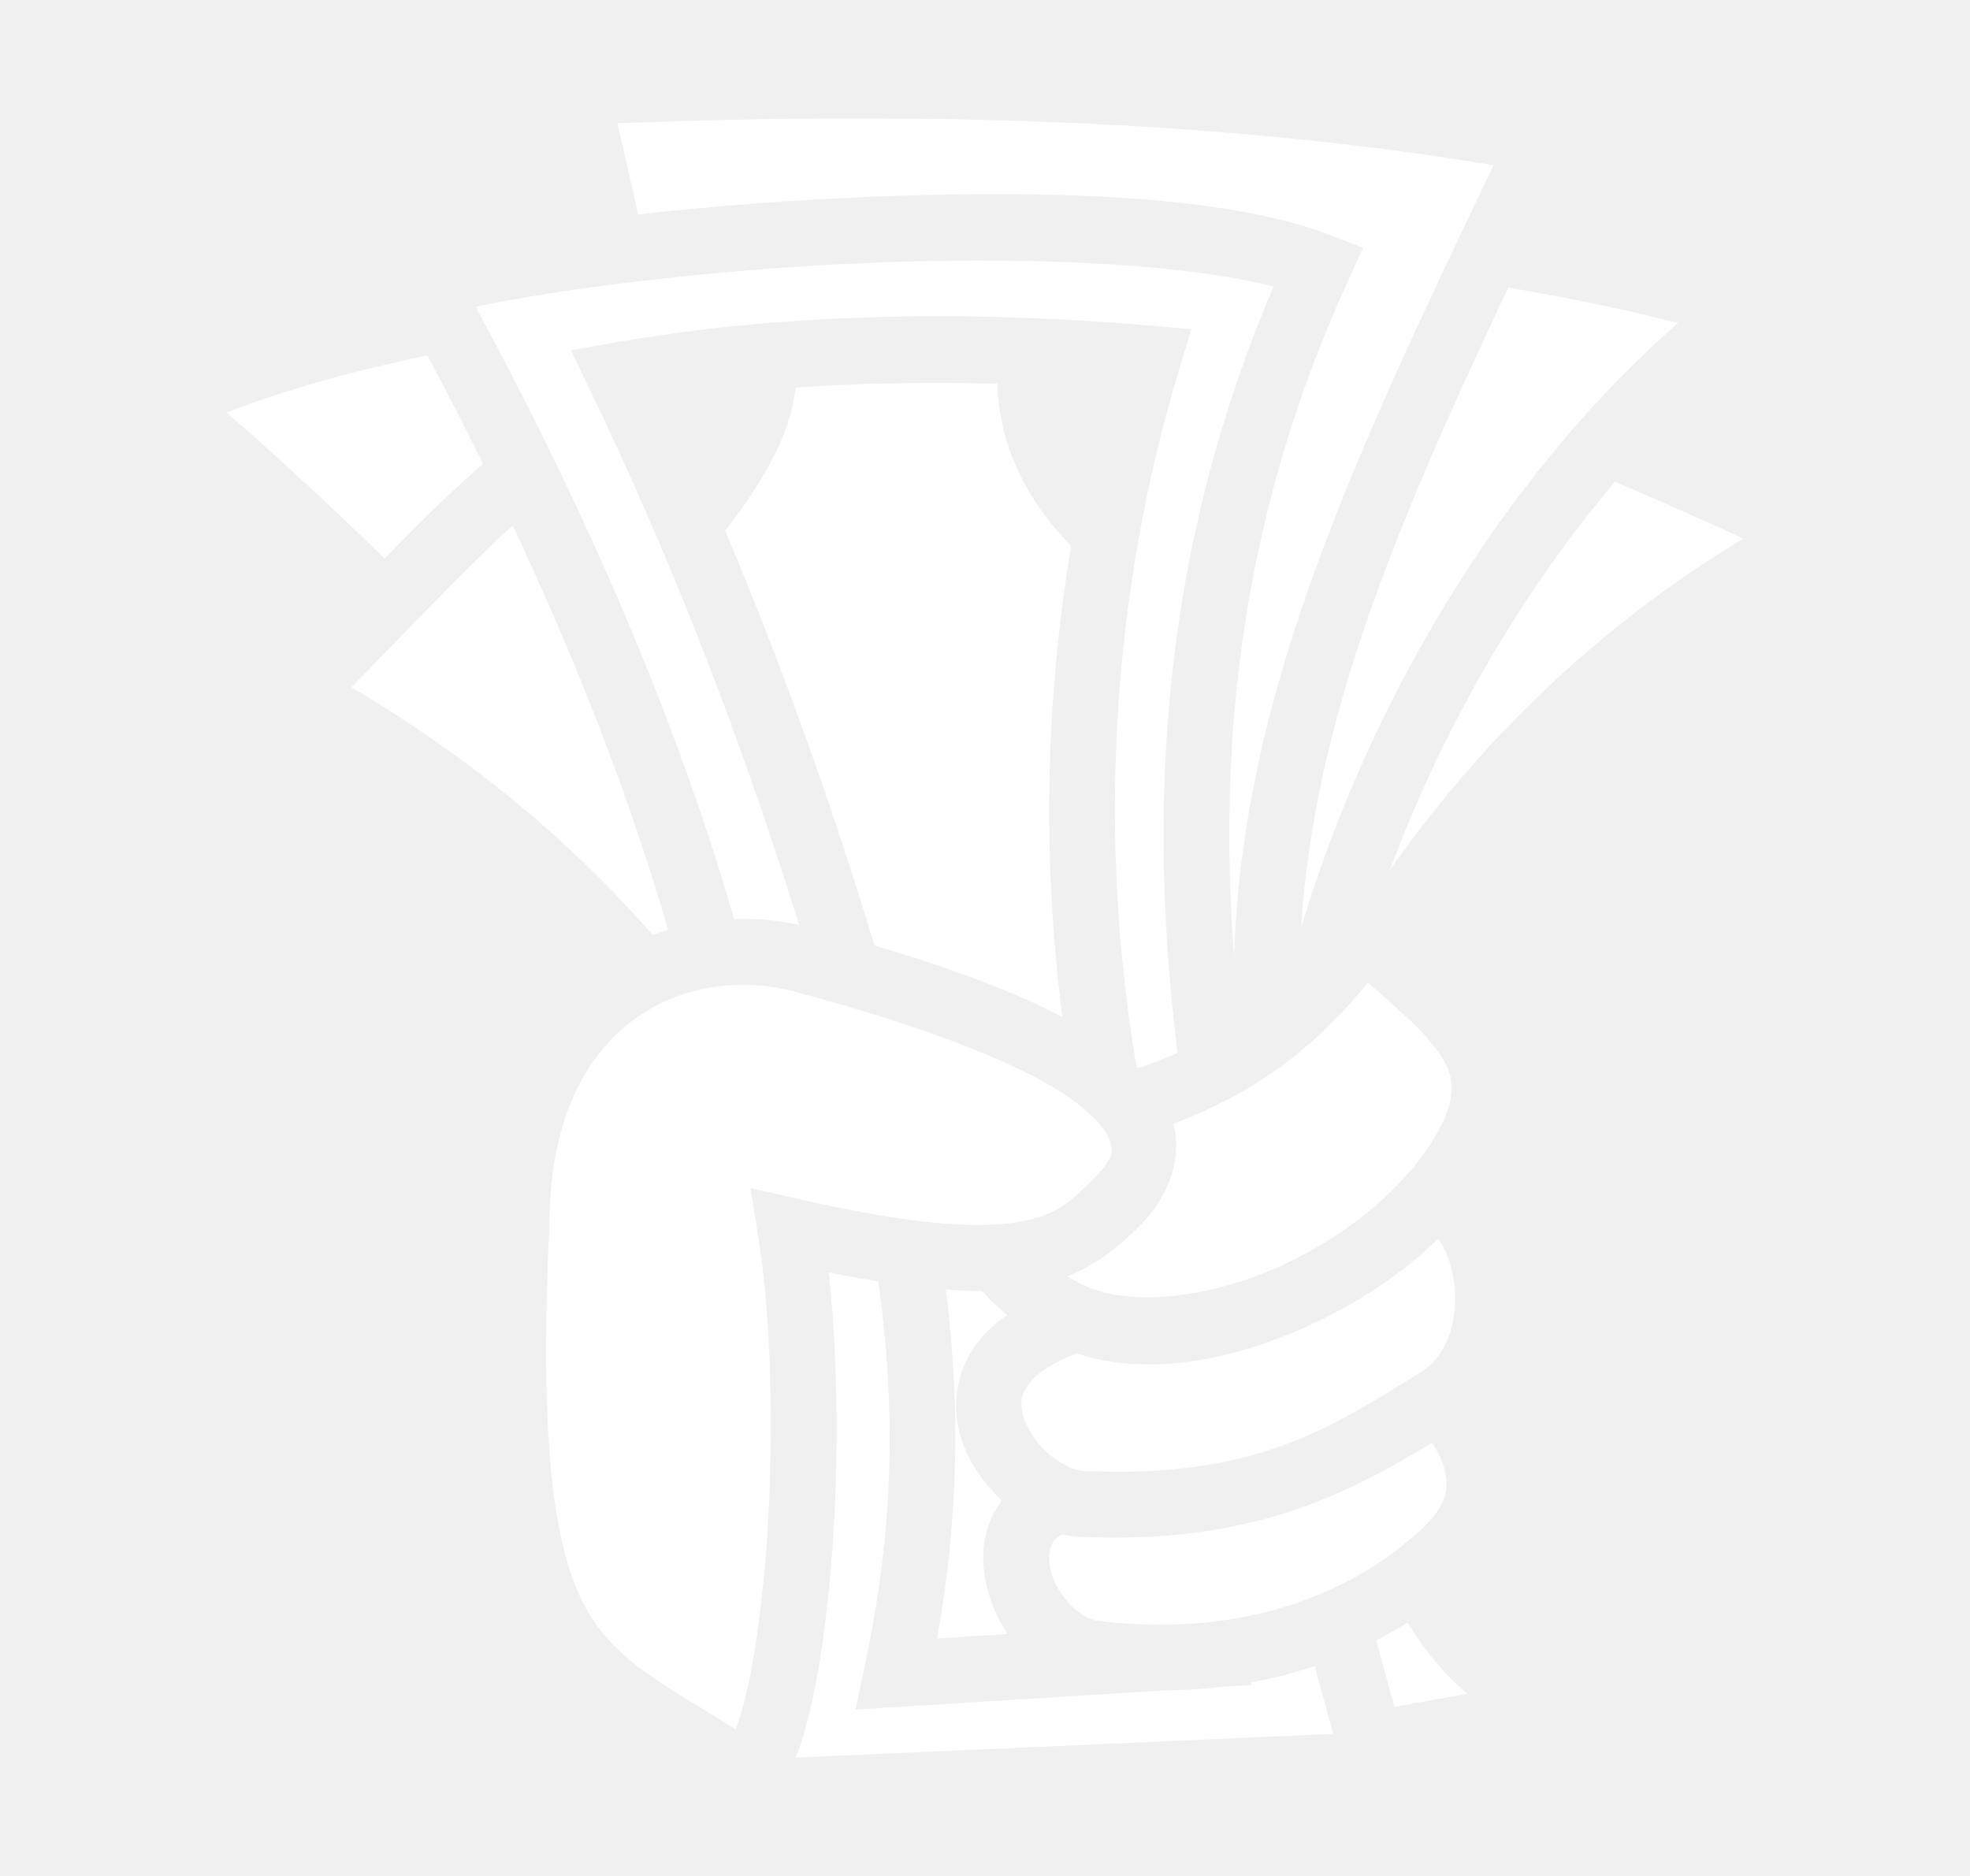
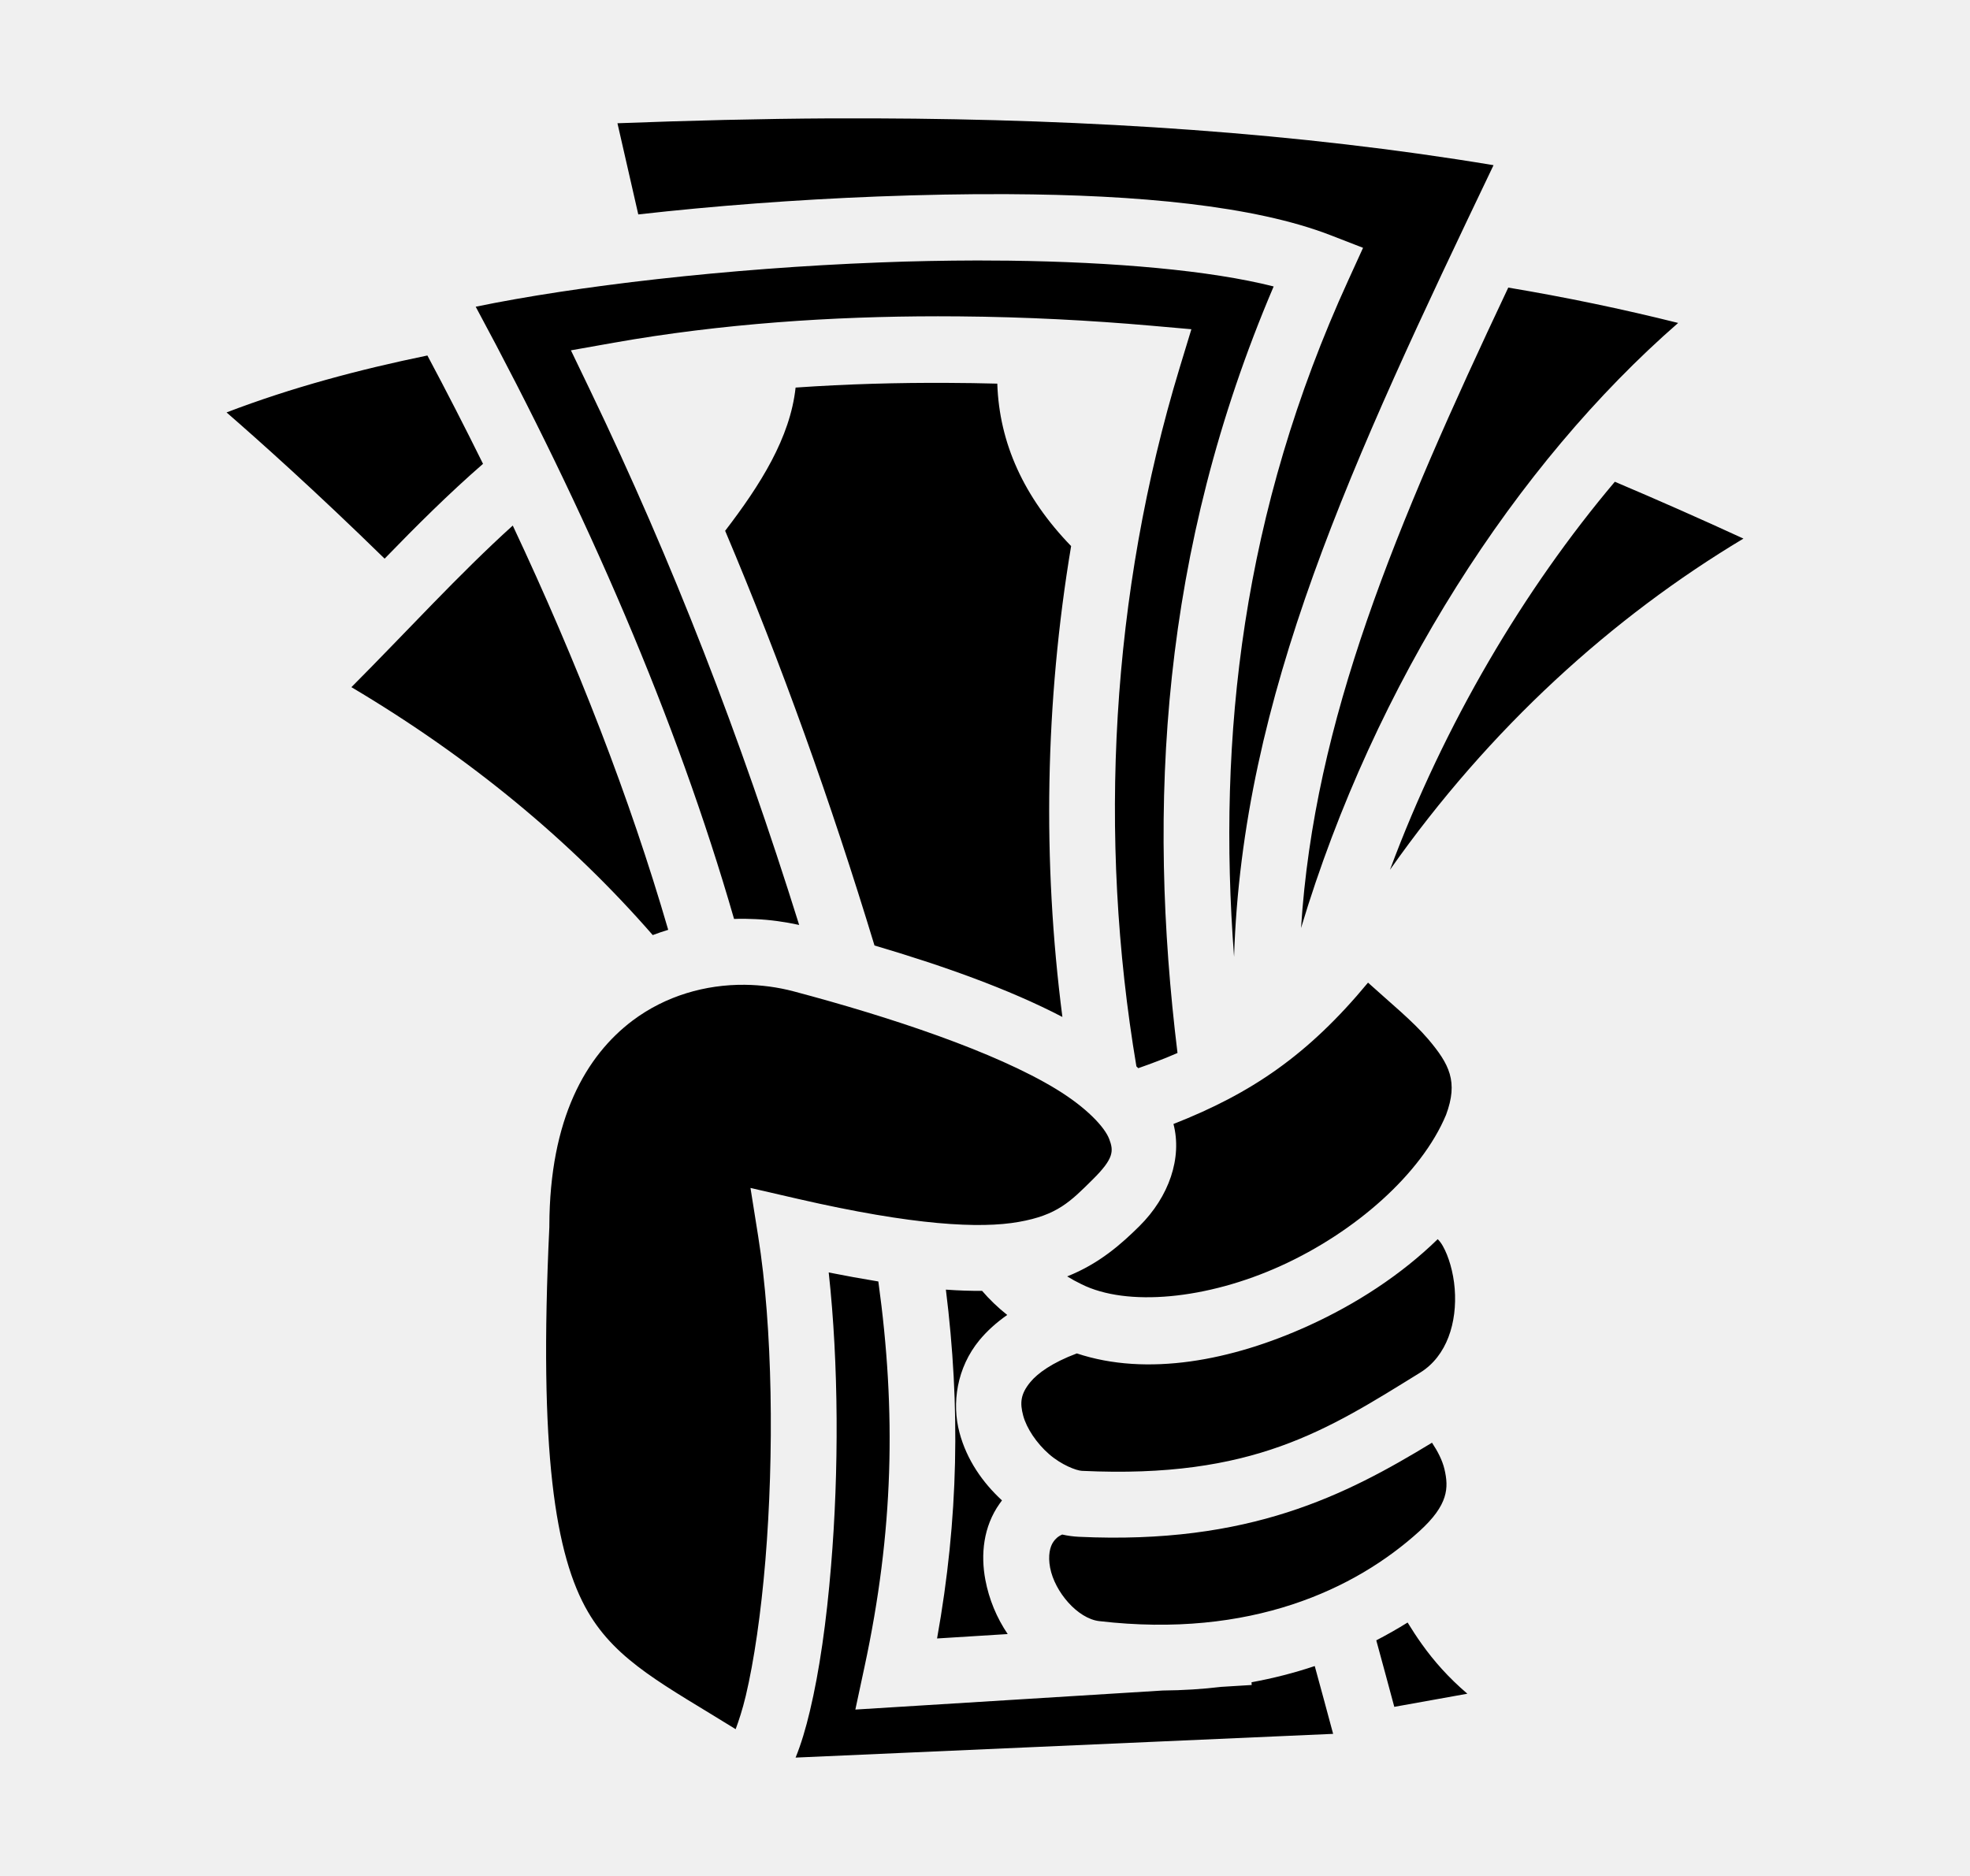
- <svg xmlns="http://www.w3.org/2000/svg" width="21" height="20" viewBox="0 0 21 20" fill="none">
-   <path d="M9.321 1.262C9.167 1.262 9.012 1.262 8.856 1.262C8.108 1.266 7.348 1.285 6.582 1.314L6.804 2.286C7.602 2.196 8.477 2.129 9.352 2.095C9.826 2.077 10.297 2.067 10.754 2.07C12.125 2.077 13.368 2.192 14.182 2.507L14.53 2.642L14.375 2.982C13.24 5.462 12.977 7.854 13.155 10.201C13.243 7.416 14.401 4.938 15.921 1.761C13.852 1.417 11.638 1.27 9.321 1.262V1.262ZM10.416 2.777C10.075 2.778 9.727 2.784 9.379 2.798C7.751 2.86 6.129 3.051 5.071 3.27C6.252 5.461 7.208 7.657 7.825 9.797C7.901 9.794 7.978 9.795 8.055 9.799C8.212 9.806 8.367 9.828 8.519 9.861C7.891 7.853 7.176 6.001 6.287 4.153L6.086 3.735L6.542 3.654C7.689 3.451 8.872 3.372 9.999 3.372C10.074 3.372 10.149 3.372 10.223 3.373C10.939 3.379 11.629 3.416 12.268 3.472L12.7 3.51L12.574 3.924C11.844 6.329 11.7 8.912 12.114 11.369C12.12 11.375 12.127 11.382 12.134 11.388C12.283 11.336 12.422 11.283 12.552 11.226C12.23 8.593 12.373 5.877 13.577 3.054C12.905 2.883 11.88 2.793 10.755 2.779C10.642 2.778 10.529 2.777 10.416 2.777ZM16.078 3.066C14.869 5.627 14.01 7.679 13.869 9.894C14.652 7.285 16.165 4.945 17.889 3.443C17.29 3.293 16.686 3.168 16.078 3.066ZM4.556 3.79C3.823 3.941 3.107 4.132 2.415 4.397C2.752 4.69 3.361 5.233 4.1 5.956C4.44 5.605 4.787 5.26 5.149 4.945C4.957 4.557 4.76 4.172 4.556 3.79ZM10.104 4.082C9.572 4.079 9.027 4.094 8.481 4.132C8.423 4.667 8.107 5.167 7.73 5.659C8.332 7.083 8.853 8.537 9.322 10.08C10.04 10.292 10.75 10.542 11.325 10.842C11.111 9.184 11.14 7.484 11.418 5.822C10.915 5.302 10.652 4.725 10.631 4.09C10.456 4.085 10.28 4.083 10.104 4.082ZM17.214 5.136C16.248 6.28 15.397 7.714 14.817 9.273C15.882 7.758 17.191 6.577 18.585 5.742C18.131 5.533 17.674 5.331 17.214 5.136ZM5.466 5.603C4.896 6.118 4.333 6.737 3.746 7.326C5.008 8.075 6.082 8.963 6.958 9.969C7.013 9.948 7.068 9.93 7.123 9.913C6.713 8.503 6.151 7.06 5.466 5.603ZM14.583 10.476C13.943 11.249 13.339 11.657 12.509 11.983C12.603 12.343 12.464 12.757 12.145 13.073C11.957 13.259 11.721 13.471 11.376 13.608C11.425 13.638 11.476 13.666 11.528 13.691C12.011 13.933 12.864 13.855 13.657 13.494C14.447 13.135 15.153 12.514 15.415 11.885C15.546 11.532 15.452 11.347 15.223 11.077C15.059 10.885 14.82 10.691 14.583 10.476V10.476ZM7.939 10.499C7.521 10.495 7.096 10.616 6.744 10.88C6.245 11.256 5.86 11.927 5.856 13.065V13.073L5.856 13.081C5.742 15.479 5.918 16.585 6.268 17.185C6.577 17.715 7.09 17.968 7.842 18.435C7.877 18.341 7.915 18.225 7.95 18.079C8.038 17.708 8.112 17.199 8.159 16.635C8.252 15.508 8.238 14.154 8.082 13.18L8 12.665L8.508 12.782C9.743 13.066 10.45 13.1 10.86 13.027C11.27 12.955 11.409 12.812 11.65 12.573C11.876 12.349 11.872 12.269 11.824 12.143C11.776 12.017 11.584 11.809 11.257 11.61C10.605 11.213 9.496 10.844 8.46 10.569C8.29 10.524 8.115 10.501 7.939 10.499ZM15.326 13.211C14.935 13.592 14.454 13.904 13.948 14.134C13.128 14.507 12.227 14.678 11.479 14.429C11.215 14.528 11.061 14.641 10.984 14.734C10.878 14.862 10.871 14.957 10.907 15.092C10.943 15.227 11.05 15.387 11.183 15.503C11.315 15.618 11.473 15.678 11.533 15.681C13.361 15.768 14.152 15.243 15.137 14.635C15.425 14.458 15.535 14.098 15.507 13.739C15.493 13.56 15.441 13.391 15.381 13.285C15.366 13.258 15.348 13.233 15.326 13.211ZM8.834 13.566C8.941 14.545 8.943 15.688 8.859 16.693C8.811 17.282 8.735 17.817 8.633 18.243C8.589 18.429 8.54 18.593 8.481 18.738L14.211 18.485C14.147 18.245 14.081 18.004 14.015 17.762C13.795 17.836 13.57 17.893 13.341 17.935L13.343 17.964L13.018 17.984C12.818 18.008 12.61 18.021 12.394 18.023L9.118 18.226L9.215 17.773C9.526 16.327 9.555 15.055 9.363 13.662C9.186 13.633 9.01 13.601 8.834 13.566H8.834ZM10.083 13.749C10.238 14.996 10.219 16.187 9.989 17.468L10.742 17.421C10.624 17.247 10.543 17.05 10.504 16.844C10.453 16.575 10.481 16.276 10.657 16.029C10.665 16.017 10.673 16.007 10.681 15.996C10.476 15.807 10.305 15.564 10.228 15.273C10.145 14.963 10.197 14.583 10.442 14.286C10.524 14.188 10.622 14.099 10.737 14.019C10.635 13.938 10.546 13.852 10.469 13.762C10.349 13.763 10.221 13.759 10.083 13.749ZM15.265 15.381C14.349 15.938 13.32 16.47 11.499 16.384C11.44 16.381 11.381 16.373 11.323 16.36C11.275 16.381 11.249 16.409 11.23 16.436C11.192 16.489 11.17 16.584 11.194 16.713C11.243 16.972 11.488 17.256 11.717 17.283C13.333 17.471 14.45 16.942 15.129 16.326C15.441 16.043 15.444 15.862 15.398 15.664C15.375 15.566 15.324 15.47 15.265 15.381ZM15.005 17.298C14.896 17.366 14.784 17.429 14.671 17.488C14.735 17.724 14.8 17.96 14.863 18.197L15.642 18.057C15.441 17.886 15.284 17.707 15.158 17.53C15.101 17.451 15.052 17.374 15.005 17.298Z" fill="white" />
+ <svg xmlns="http://www.w3.org/2000/svg" width="21" height="20" viewBox="0 0 21 20" fill="currentColor">
+   <path d="M9.321 1.262C9.167 1.262 9.012 1.262 8.856 1.262C8.108 1.266 7.348 1.285 6.582 1.314L6.804 2.286C7.602 2.196 8.477 2.129 9.352 2.095C9.826 2.077 10.297 2.067 10.754 2.07C12.125 2.077 13.368 2.192 14.182 2.507L14.53 2.642L14.375 2.982C13.24 5.462 12.977 7.854 13.155 10.201C13.243 7.416 14.401 4.938 15.921 1.761C13.852 1.417 11.638 1.27 9.321 1.262V1.262ZM10.416 2.777C10.075 2.778 9.727 2.784 9.379 2.798C7.751 2.86 6.129 3.051 5.071 3.27C6.252 5.461 7.208 7.657 7.825 9.797C7.901 9.794 7.978 9.795 8.055 9.799C8.212 9.806 8.367 9.828 8.519 9.861C7.891 7.853 7.176 6.001 6.287 4.153L6.086 3.735L6.542 3.654C7.689 3.451 8.872 3.372 9.999 3.372C10.074 3.372 10.149 3.372 10.223 3.373C10.939 3.379 11.629 3.416 12.268 3.472L12.7 3.51L12.574 3.924C11.844 6.329 11.7 8.912 12.114 11.369C12.12 11.375 12.127 11.382 12.134 11.388C12.283 11.336 12.422 11.283 12.552 11.226C12.23 8.593 12.373 5.877 13.577 3.054C12.905 2.883 11.88 2.793 10.755 2.779C10.642 2.778 10.529 2.777 10.416 2.777ZM16.078 3.066C14.869 5.627 14.01 7.679 13.869 9.894C14.652 7.285 16.165 4.945 17.889 3.443C17.29 3.293 16.686 3.168 16.078 3.066ZM4.556 3.79C3.823 3.941 3.107 4.132 2.415 4.397C2.752 4.69 3.361 5.233 4.1 5.956C4.44 5.605 4.787 5.26 5.149 4.945C4.957 4.557 4.76 4.172 4.556 3.79ZM10.104 4.082C9.572 4.079 9.027 4.094 8.481 4.132C8.423 4.667 8.107 5.167 7.73 5.659C8.332 7.083 8.853 8.537 9.322 10.08C10.04 10.292 10.75 10.542 11.325 10.842C11.111 9.184 11.14 7.484 11.418 5.822C10.915 5.302 10.652 4.725 10.631 4.09C10.456 4.085 10.28 4.083 10.104 4.082ZM17.214 5.136C16.248 6.28 15.397 7.714 14.817 9.273C15.882 7.758 17.191 6.577 18.585 5.742C18.131 5.533 17.674 5.331 17.214 5.136ZM5.466 5.603C4.896 6.118 4.333 6.737 3.746 7.326C5.008 8.075 6.082 8.963 6.958 9.969C7.013 9.948 7.068 9.93 7.123 9.913C6.713 8.503 6.151 7.06 5.466 5.603ZM14.583 10.476C13.943 11.249 13.339 11.657 12.509 11.983C12.603 12.343 12.464 12.757 12.145 13.073C11.957 13.259 11.721 13.471 11.376 13.608C11.425 13.638 11.476 13.666 11.528 13.691C12.011 13.933 12.864 13.855 13.657 13.494C14.447 13.135 15.153 12.514 15.415 11.885C15.546 11.532 15.452 11.347 15.223 11.077C15.059 10.885 14.82 10.691 14.583 10.476V10.476ZM7.939 10.499C7.521 10.495 7.096 10.616 6.744 10.88C6.245 11.256 5.86 11.927 5.856 13.065V13.073L5.856 13.081C5.742 15.479 5.918 16.585 6.268 17.185C6.577 17.715 7.09 17.968 7.842 18.435C7.877 18.341 7.915 18.225 7.95 18.079C8.038 17.708 8.112 17.199 8.159 16.635C8.252 15.508 8.238 14.154 8.082 13.18L8 12.665L8.508 12.782C9.743 13.066 10.45 13.1 10.86 13.027C11.27 12.955 11.409 12.812 11.65 12.573C11.876 12.349 11.872 12.269 11.824 12.143C11.776 12.017 11.584 11.809 11.257 11.61C10.605 11.213 9.496 10.844 8.46 10.569C8.29 10.524 8.115 10.501 7.939 10.499ZM15.326 13.211C14.935 13.592 14.454 13.904 13.948 14.134C13.128 14.507 12.227 14.678 11.479 14.429C11.215 14.528 11.061 14.641 10.984 14.734C10.878 14.862 10.871 14.957 10.907 15.092C10.943 15.227 11.05 15.387 11.183 15.503C11.315 15.618 11.473 15.678 11.533 15.681C13.361 15.768 14.152 15.243 15.137 14.635C15.425 14.458 15.535 14.098 15.507 13.739C15.493 13.56 15.441 13.391 15.381 13.285C15.366 13.258 15.348 13.233 15.326 13.211ZM8.834 13.566C8.941 14.545 8.943 15.688 8.859 16.693C8.811 17.282 8.735 17.817 8.633 18.243C8.589 18.429 8.54 18.593 8.481 18.738L14.211 18.485C14.147 18.245 14.081 18.004 14.015 17.762C13.795 17.836 13.57 17.893 13.341 17.935L13.343 17.964L13.018 17.984C12.818 18.008 12.61 18.021 12.394 18.023L9.118 18.226L9.215 17.773C9.526 16.327 9.555 15.055 9.363 13.662C9.186 13.633 9.01 13.601 8.834 13.566H8.834ZM10.083 13.749C10.238 14.996 10.219 16.187 9.989 17.468L10.742 17.421C10.624 17.247 10.543 17.05 10.504 16.844C10.453 16.575 10.481 16.276 10.657 16.029C10.665 16.017 10.673 16.007 10.681 15.996C10.476 15.807 10.305 15.564 10.228 15.273C10.145 14.963 10.197 14.583 10.442 14.286C10.524 14.188 10.622 14.099 10.737 14.019C10.635 13.938 10.546 13.852 10.469 13.762C10.349 13.763 10.221 13.759 10.083 13.749ZM15.265 15.381C14.349 15.938 13.32 16.47 11.499 16.384C11.44 16.381 11.381 16.373 11.323 16.36C11.275 16.381 11.249 16.409 11.23 16.436C11.192 16.489 11.17 16.584 11.194 16.713C11.243 16.972 11.488 17.256 11.717 17.283C13.333 17.471 14.45 16.942 15.129 16.326C15.441 16.043 15.444 15.862 15.398 15.664C15.375 15.566 15.324 15.47 15.265 15.381ZM15.005 17.298C14.896 17.366 14.784 17.429 14.671 17.488C14.735 17.724 14.8 17.96 14.863 18.197L15.642 18.057C15.441 17.886 15.284 17.707 15.158 17.53C15.101 17.451 15.052 17.374 15.005 17.298Z" fill="currentColor" />
</svg>
